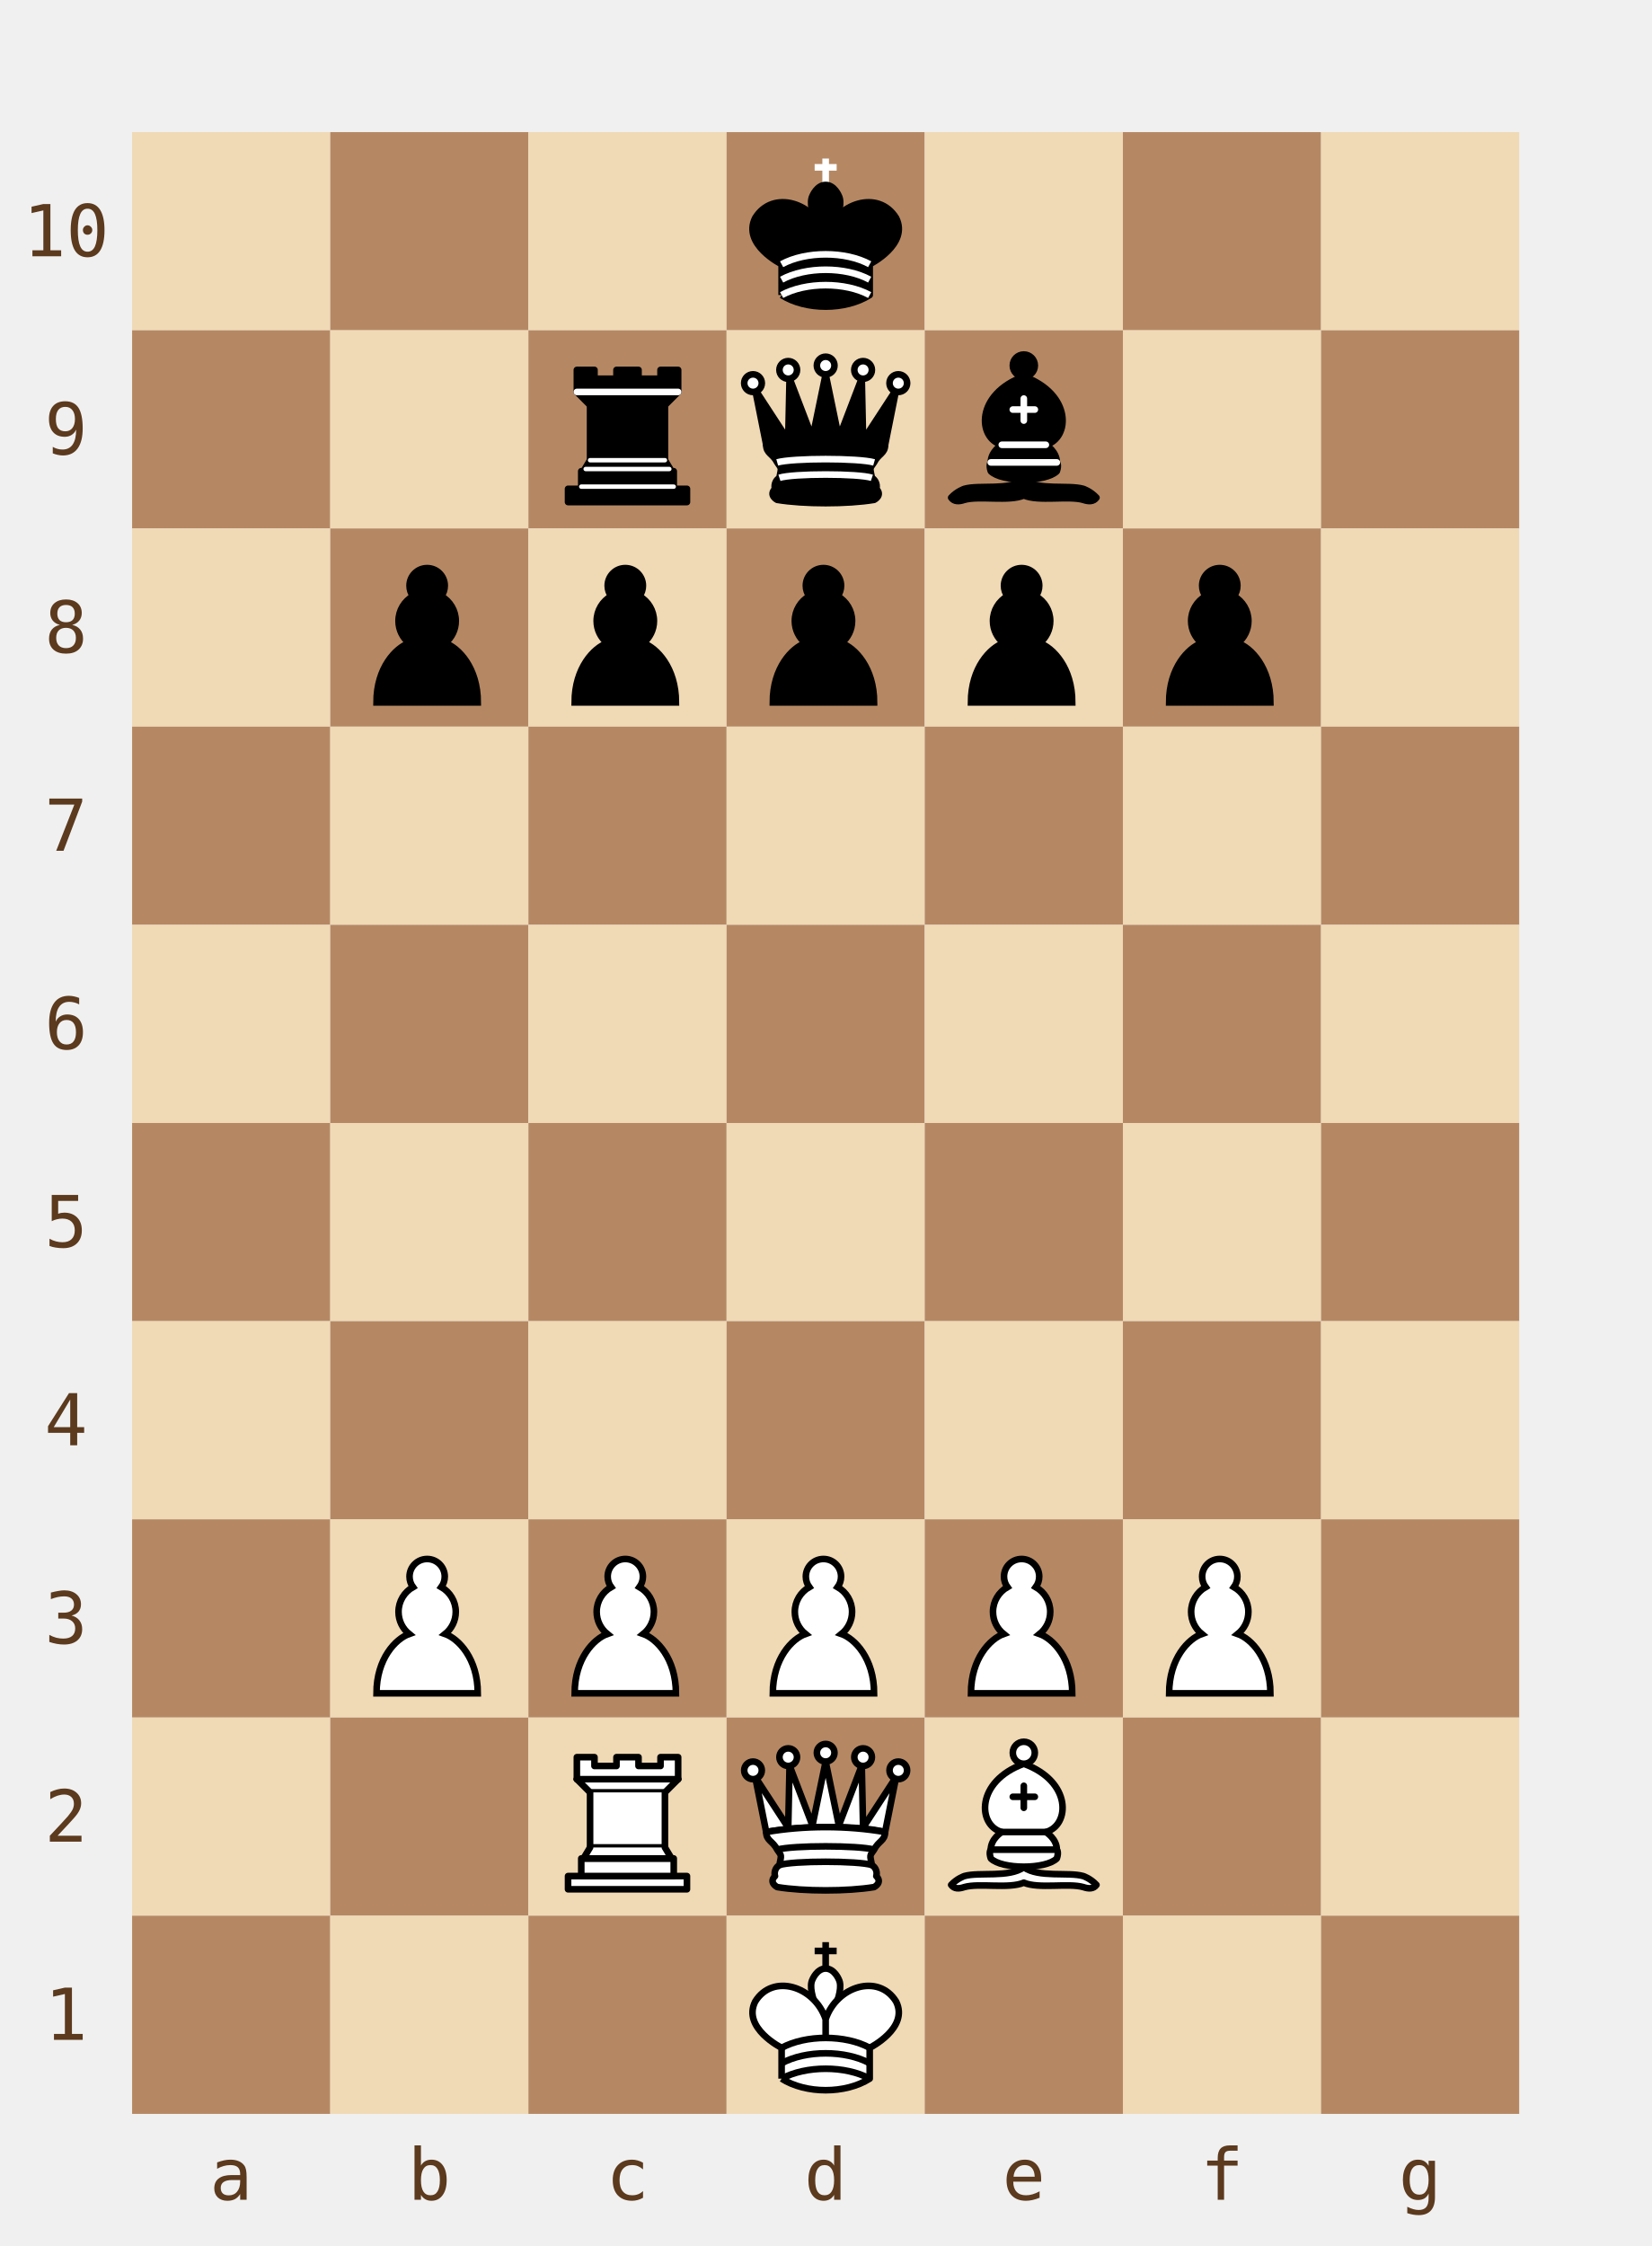
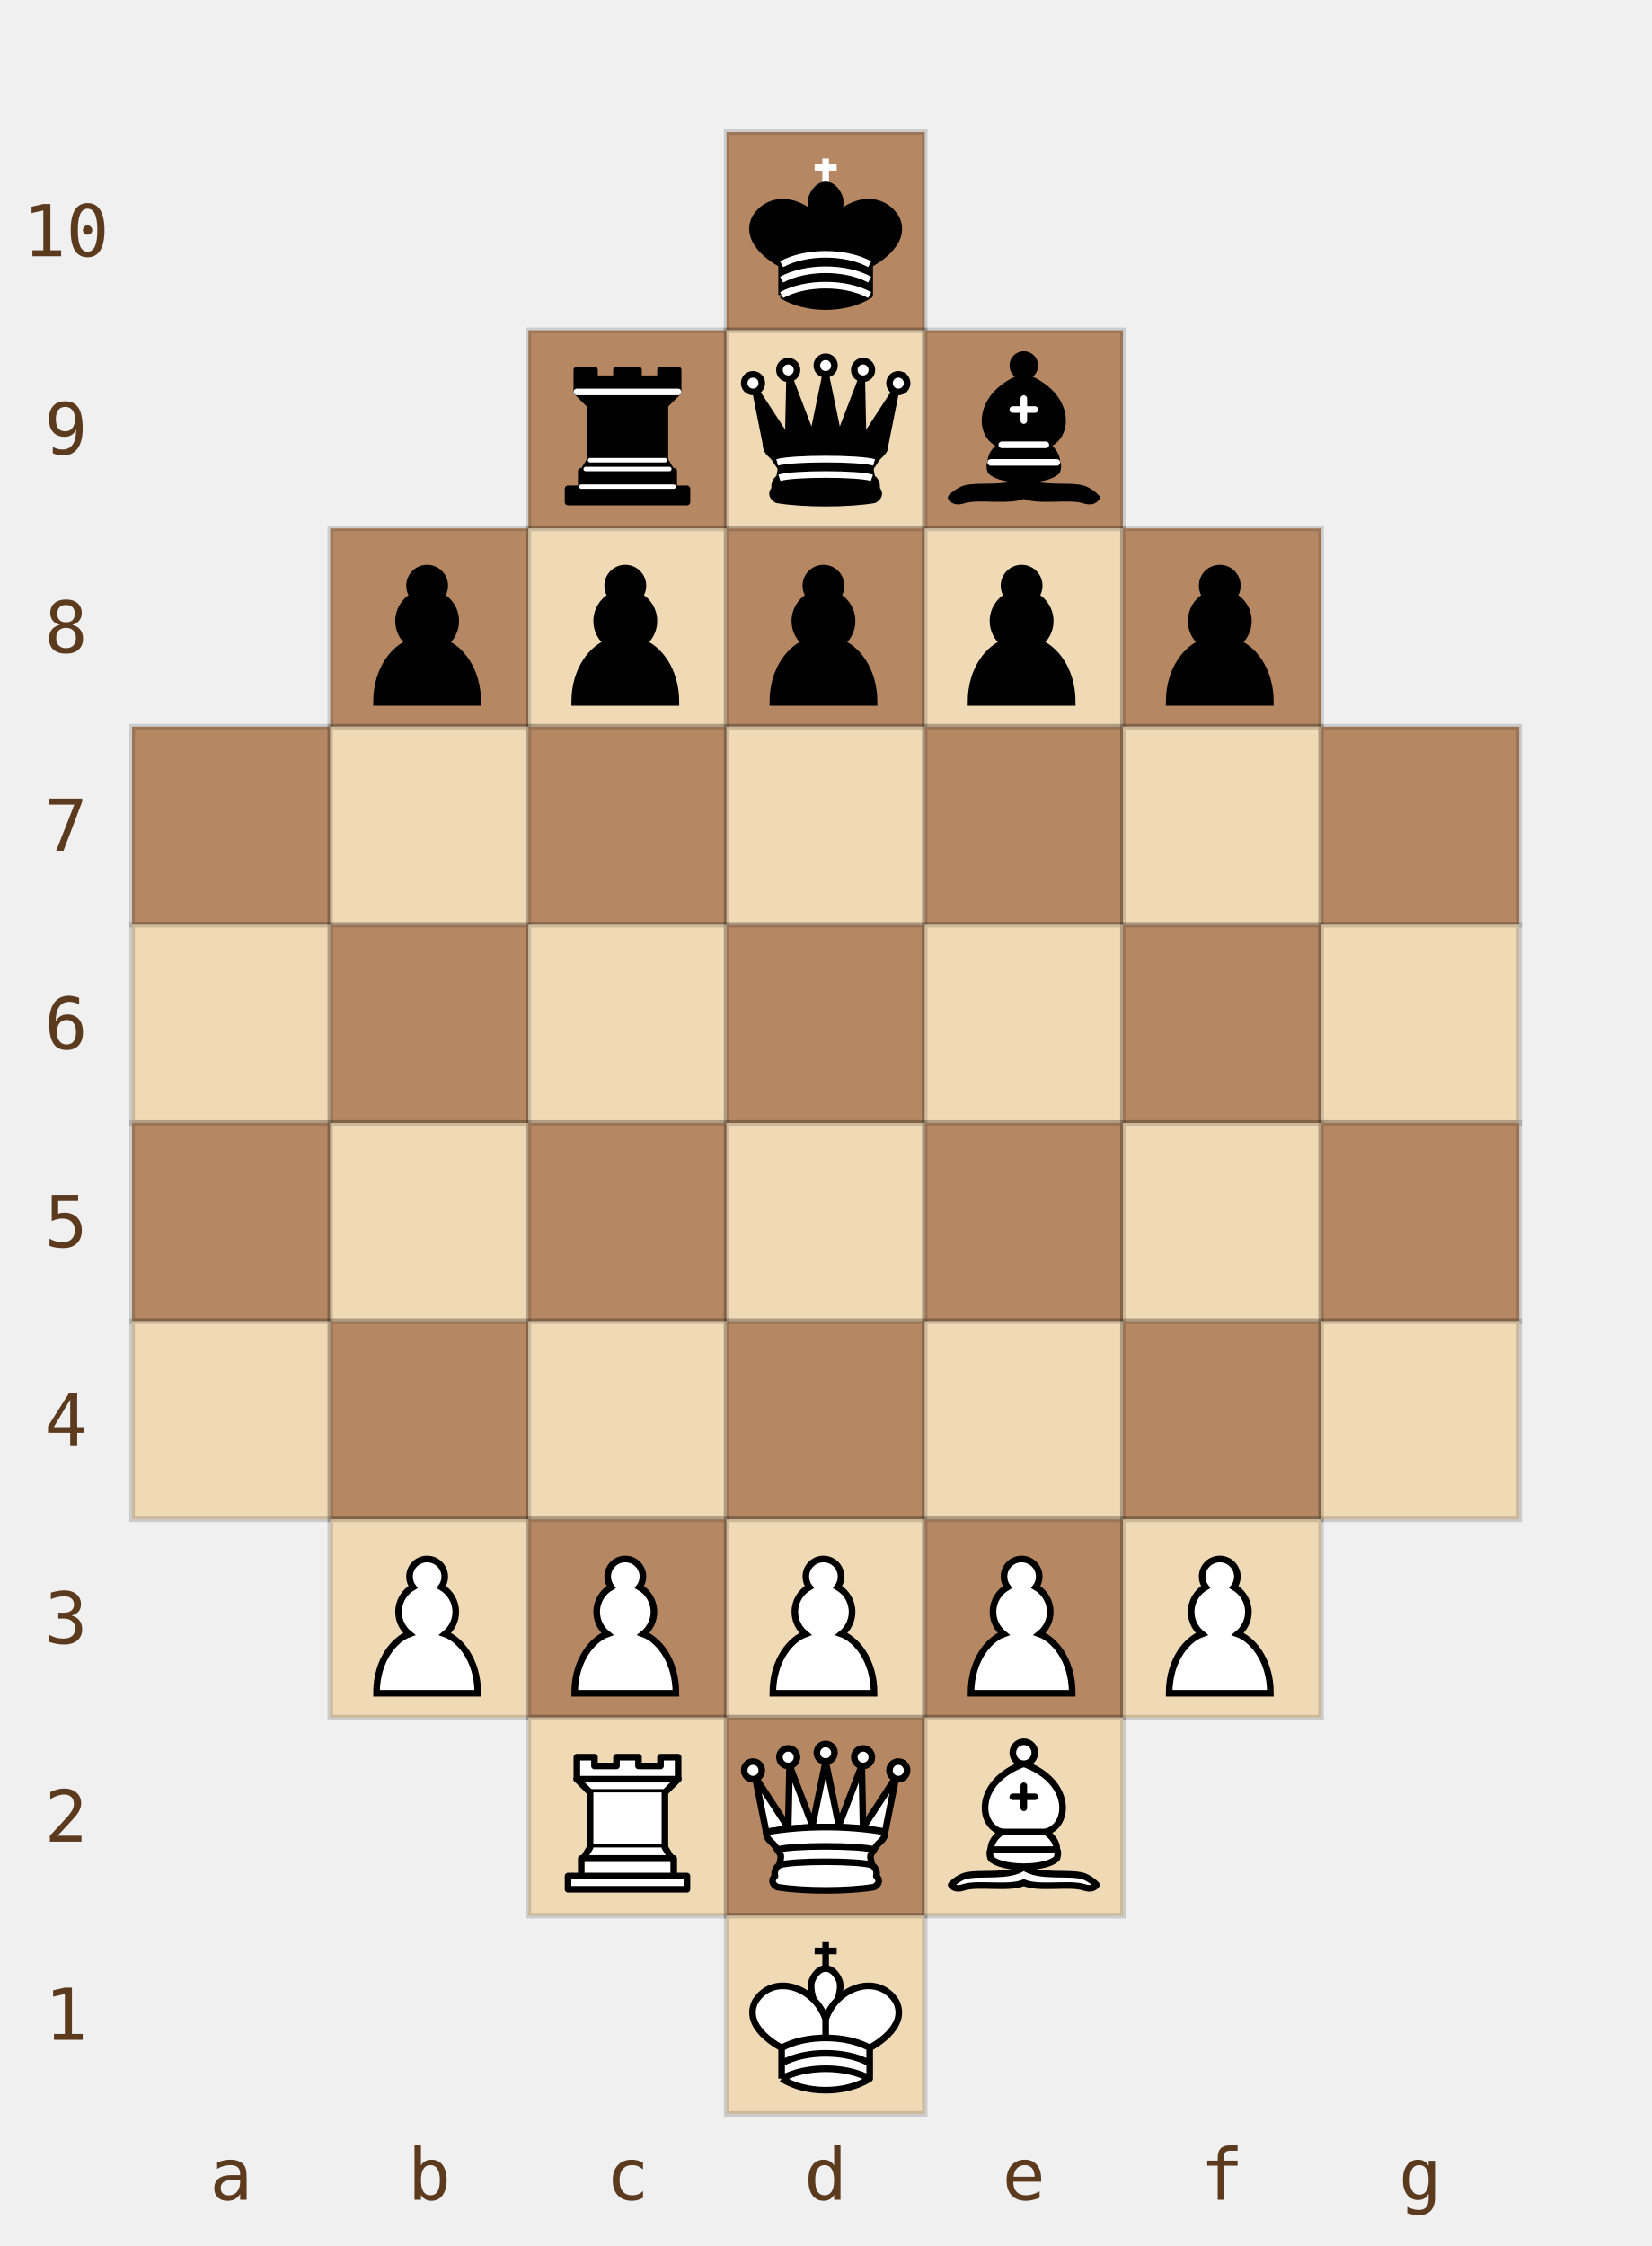
<svg xmlns="http://www.w3.org/2000/svg" viewBox="0 0 300 408" width="300" height="408">
  <defs>
    <symbol id="piece-mce-chess-bK" viewBox="0 0 45 45">
      <g style="fill:#000;stroke:#000;stroke-width:1.5;stroke-linejoin:round">
        <path d="M 22.5,11.63 L 22.5,6" style="fill:none;stroke:#fff;stroke-linejoin:miter" />
        <path d="M 20,8 L 25,8" style="fill:none;stroke:#fff;stroke-linejoin:miter" />
        <path d="M 22.5,25 C 22.5,25 27,17.5 25.5,14.5 C 25.5,14.5 24.5,12 22.5,12 C 20.5,12 19.5,14.5 19.5,14.5 C 18,17.5 22.5,25 22.5,25" />
        <path d="M 12.5,37 C 18,40.5 27,40.5 32.5,37 L 32.5,30 C 32.5,30 41.5,25.5 38.5,19.5 C 34.5,13 25,16 22.5,23.5 L 22.5,27 L 22.5,23.5 C 20,16 10.5,13 6.5,19.5 C 3.5,25.5 12.5,30 12.5,30 L 12.5,37" />
        <path d="M 12.5,30 C 18,27 27,27 32.5,30" style="fill:none;stroke:#fff" />
        <path d="M 12.5,33.5 C 18,30.5 27,30.5 32.5,33.5" style="fill:none;stroke:#fff" />
        <path d="M 12.5,37 C 18,34 27,34 32.5,37" style="fill:none;stroke:#fff" />
      </g>
    </symbol>
    <symbol id="piece-mce-chess-bR" viewBox="0 0 45 45">
      <g style="fill:#000;stroke:#000;stroke-width:1.5;stroke-linecap:round;stroke-linejoin:round">
        <path d="M 9,39 L 36,39 L 36,36 L 9,36 L 9,39 z" />
        <path d="M 12,36 L 12,32 L 33,32 L 33,36 L 12,36 z" />
        <path d="M 11,14 L 11,9 L 15,9 L 15,11 L 20,11 L 20,9 L 25,9 L 25,11 L 30,11 L 30,9 L 34,9 L 34,14" />
        <path d="M 34,14 L 31,17 L 14,17 L 11,14" />
        <path d="M 31,17 L 31,29.5 L 14,29.5 L 14,17" />
        <path d="M 31,29.5 L 32.5,32 L 12.5,32 L 14,29.5" />
        <path d="M 11,14 L 34,14" style="fill:none;stroke:#fff;stroke-linejoin:miter" />
        <path d="M 12,35.5 L 33,35.5" style="fill:none;stroke:#fff;stroke-width:1" />
        <path d="M 13,31.5 L 32,31.5" style="fill:none;stroke:#fff;stroke-width:1" />
        <path d="M 14,29.5 L 31,29.5" style="fill:none;stroke:#fff;stroke-width:1" />
      </g>
    </symbol>
    <symbol id="piece-mce-chess-bQ" viewBox="0 0 45 45">
      <g style="fill:#000;stroke:#000;stroke-width:1.5;stroke-linejoin:round">
        <path d="M 9,26 C 17.5,24.5 30,24.5 36,26 L 38.5,13.5 L 31,25 L 30.7,10.9 L 25.5,24.5 L 22.5,10 L 19.5,24.5 L 14.3,10.9 L 14,25 L 6.5,13.5 L 9,26 z" />
        <path d="M 9,26 C 9,28 10.5,28 11.5,30 C 12.5,31.5 12.5,31 12,33.5 C 10.5,34.5 11,36 11,36 C 9.5,37.5 11.5,38.5 11.5,38.5 C 17.5,39.5 27.5,39.5 33.5,38.5 C 33.5,38.5 35.5,37.5 34,36 C 34,36 34.5,34.5 33,33.5 C 32.5,31 32.5,31.5 33.5,30 C 34.5,28 36,28 36,26 C 27.5,24.5 17.5,24.5 9,26 z" />
        <path d="M 11.5,30 C 15,29 30,29 33.5,30" style="fill:none;stroke:#fff" />
        <path d="M 12,33.5 C 15,32.5 30,32.5 33,33.5" style="fill:none;stroke:#fff" />
        <circle cx="6" cy="12" r="2" style="fill:#fff" />
        <circle cx="14" cy="9" r="2" style="fill:#fff" />
        <circle cx="22.5" cy="8" r="2" style="fill:#fff" />
        <circle cx="31" cy="9" r="2" style="fill:#fff" />
        <circle cx="39" cy="12" r="2" style="fill:#fff" />
      </g>
    </symbol>
    <symbol id="piece-mce-chess-bB" viewBox="0 0 45 45">
      <g style="fill:none;stroke:#000;stroke-width:1.5;stroke-linecap:round;stroke-linejoin:round">
        <g style="fill:#000;stroke-linecap:butt">
          <path d="M 9,36 C 12.39,35.03 19.11,36.43 22.5,34 C 25.89,36.43 32.61,35.03 36,36 C 36,36 37.65,36.54 39,38 C 38.32,38.97 37.2,38.91 36,38.5 C 32.61,37.53 25.89,38.96 22.5,37.5 C 19.11,38.96 12.39,37.53 9,38.5 C 7.8,38.91 6.68,38.97 6,38 C 7.35,36.54 9,36 9,36 z" />
          <path d="M 15,32 C 17.5,34.5 27.5,34.5 30,32 C 30.5,30.5 30,30 30,30 C 30,27.5 27.5,26 27.5,26 C 33,24.5 33.5,14.5 22.5,10.5 C 11.5,14.5 12,24.5 17.5,26 C 17.5,26 15,27.5 15,30 C 15,30 14.5,30.5 15,32 z" />
          <path d="M 25,8 A 2.5,2.5 0 1 1 20,8 A 2.5,2.5 0 1 1 25,8 z" />
        </g>
        <path d="M 17.5,26 L 27.5,26 M 15,30 L 30,30 M 22.5,15.5 L 22.5,20.5 M 20,18 L 25,18" style="fill:none;stroke:#fff;stroke-linejoin:miter" />
      </g>
    </symbol>
    <symbol id="piece-mce-chess-bP" viewBox="0 0 45 45">
      <path d="M 22,9 C 19.79,9 18,10.79 18,13 C 18,13.89 18.29,14.71 18.78,15.38 C 16.83,16.5 15.5,18.59 15.5,21 C 15.5,23.03 16.44,24.84 17.91,26.03 C 14.91,27.09 10.5,31.58 10.5,39.5 L 33.5,39.5 C 33.5,31.58 29.09,27.09 26.09,26.03 C 27.56,24.84 28.5,23.03 28.5,21 C 28.5,18.59 27.17,16.5 25.22,15.38 C 25.71,14.71 26,13.89 26,13 C 26,10.79 24.21,9 22,9 z" style="fill:#000;stroke:#000;stroke-width:1.5;stroke-linecap:round" />
    </symbol>
    <symbol id="piece-mce-chess-wP" viewBox="0 0 45 45">
      <path d="M 22,9 C 19.79,9 18,10.79 18,13 C 18,13.89 18.29,14.71 18.78,15.38 C 16.83,16.5 15.5,18.59 15.5,21 C 15.5,23.03 16.44,24.84 17.91,26.03 C 14.91,27.09 10.5,31.58 10.5,39.5 L 33.5,39.5 C 33.5,31.58 29.09,27.09 26.09,26.03 C 27.56,24.84 28.5,23.03 28.5,21 C 28.5,18.59 27.17,16.5 25.22,15.38 C 25.71,14.71 26,13.89 26,13 C 26,10.79 24.21,9 22,9 z" style="fill:#fff;stroke:#000;stroke-width:1.5;stroke-linecap:round" />
    </symbol>
    <symbol id="piece-mce-chess-wR" viewBox="0 0 45 45">
      <g style="fill:#fff;stroke:#000;stroke-width:1.5;stroke-linecap:round;stroke-linejoin:round">
        <path d="M 9,39 L 36,39 L 36,36 L 9,36 L 9,39 z" />
        <path d="M 12,36 L 12,32 L 33,32 L 33,36 L 12,36 z" />
        <path d="M 11,14 L 11,9 L 15,9 L 15,11 L 20,11 L 20,9 L 25,9 L 25,11 L 30,11 L 30,9 L 34,9 L 34,14" />
        <path d="M 34,14 L 31,17 L 14,17 L 11,14" />
        <path d="M 31,17 L 31,29.5 L 14,29.5 L 14,17" />
        <path d="M 31,29.5 L 32.5,32 L 12.5,32 L 14,29.5" />
        <path d="M 11,14 L 34,14" style="fill:none" />
      </g>
    </symbol>
    <symbol id="piece-mce-chess-wQ" viewBox="0 0 45 45">
      <g style="fill:#fff;stroke:#000;stroke-width:1.5;stroke-linejoin:round">
        <path d="M 9,26 C 17.5,24.5 30,24.5 36,26 L 38.5,13.5 L 31,25 L 30.7,10.9 L 25.5,24.5 L 22.5,10 L 19.5,24.5 L 14.3,10.9 L 14,25 L 6.5,13.5 L 9,26 z" />
        <path d="M 9,26 C 9,28 10.5,28 11.5,30 C 12.5,31.5 12.5,31 12,33.5 C 10.5,34.5 11,36 11,36 C 9.5,37.5 11.5,38.5 11.5,38.5 C 17.5,39.5 27.5,39.5 33.5,38.5 C 33.5,38.5 35.5,37.5 34,36 C 34,36 34.5,34.5 33,33.5 C 32.5,31 32.5,31.5 33.5,30 C 34.5,28 36,28 36,26 C 27.5,24.5 17.5,24.5 9,26 z" />
        <path d="M 11.5,30 C 15,29 30,29 33.5,30" style="fill:none" />
        <path d="M 12,33.5 C 15,32.5 30,32.5 33,33.5" style="fill:none" />
        <circle cx="6" cy="12" r="2" />
        <circle cx="14" cy="9" r="2" />
        <circle cx="22.5" cy="8" r="2" />
        <circle cx="31" cy="9" r="2" />
        <circle cx="39" cy="12" r="2" />
      </g>
    </symbol>
    <symbol id="piece-mce-chess-wB" viewBox="0 0 45 45">
      <g style="fill:none;stroke:#000;stroke-width:1.5;stroke-linecap:round;stroke-linejoin:round">
        <g style="fill:#fff;stroke-linecap:butt">
          <path d="M 9,36 C 12.39,35.03 19.11,36.43 22.5,34 C 25.89,36.43 32.61,35.03 36,36 C 36,36 37.65,36.54 39,38 C 38.32,38.97 37.2,38.91 36,38.5 C 32.61,37.53 25.89,38.96 22.5,37.5 C 19.11,38.96 12.39,37.53 9,38.5 C 7.8,38.91 6.68,38.97 6,38 C 7.35,36.54 9,36 9,36 z" />
          <path d="M 15,32 C 17.5,34.5 27.5,34.5 30,32 C 30.5,30.5 30,30 30,30 C 30,27.5 27.5,26 27.5,26 C 33,24.5 33.5,14.5 22.5,10.5 C 11.5,14.5 12,24.5 17.5,26 C 17.5,26 15,27.5 15,30 C 15,30 14.5,30.5 15,32 z" />
          <path d="M 25,8 A 2.5,2.5 0 1 1 20,8 A 2.5,2.5 0 1 1 25,8 z" />
        </g>
        <path d="M 17.5,26 L 27.5,26 M 15,30 L 30,30 M 22.5,15.5 L 22.5,20.5 M 20,18 L 25,18" style="fill:none;stroke:#000;stroke-linejoin:miter" />
      </g>
    </symbol>
    <symbol id="piece-mce-chess-wK" viewBox="0 0 45 45">
      <g style="fill:#fff;stroke:#000;stroke-width:1.5;stroke-linejoin:round">
        <path d="M 22.5,11.63 L 22.5,6" style="fill:none;stroke-linejoin:miter" />
        <path d="M 20,8 L 25,8" style="fill:none;stroke-linejoin:miter" />
        <path d="M 22.5,25 C 22.5,25 27,17.5 25.5,14.5 C 25.5,14.5 24.5,12 22.5,12 C 20.5,12 19.5,14.5 19.5,14.5 C 18,17.5 22.5,25 22.5,25" />
        <path d="M 12.5,37 C 18,40.5 27,40.5 32.5,37 L 32.5,30 C 32.5,30 41.5,25.5 38.5,19.5 C 34.5,13 25,16 22.5,23.5 L 22.5,27 L 22.5,23.5 C 20,16 10.5,13 6.5,19.5 C 3.5,25.5 12.5,30 12.5,30 L 12.5,37" />
        <path d="M 12.5,30 C 18,27 27,27 32.5,30" />
        <path d="M 12.5,33.5 C 18,30.5 27,30.5 32.5,33.5" />
        <path d="M 12.5,37 C 18,34 27,34 32.5,37" />
      </g>
    </symbol>
  </defs>
-   <rect x="24" y="24" width="36" height="36" fill="#f0d9b5" data-sq="a10" class="board-cell" />
-   <rect x="60" y="24" width="36" height="36" fill="#b58863" data-sq="b10" class="board-cell" />
-   <rect x="96" y="24" width="36" height="36" fill="#f0d9b5" data-sq="c10" class="board-cell" />
-   <rect x="132" y="24" width="36" height="36" fill="#b58863" data-sq="d10" class="board-cell" />
-   <rect x="168" y="24" width="36" height="36" fill="#f0d9b5" data-sq="e10" class="board-cell" />
-   <rect x="204" y="24" width="36" height="36" fill="#b58863" data-sq="f10" class="board-cell" />
-   <rect x="240" y="24" width="36" height="36" fill="#f0d9b5" data-sq="g10" class="board-cell" />
-   <rect x="24" y="60" width="36" height="36" fill="#b58863" data-sq="a9" class="board-cell" />
-   <rect x="60" y="60" width="36" height="36" fill="#f0d9b5" data-sq="b9" class="board-cell" />
-   <rect x="96" y="60" width="36" height="36" fill="#b58863" data-sq="c9" class="board-cell" />
-   <rect x="132" y="60" width="36" height="36" fill="#f0d9b5" data-sq="d9" class="board-cell" />
-   <rect x="168" y="60" width="36" height="36" fill="#b58863" data-sq="e9" class="board-cell" />
-   <rect x="204" y="60" width="36" height="36" fill="#f0d9b5" data-sq="f9" class="board-cell" />
-   <rect x="240" y="60" width="36" height="36" fill="#b58863" data-sq="g9" class="board-cell" />
-   <rect x="24" y="96" width="36" height="36" fill="#f0d9b5" data-sq="a8" class="board-cell" />
-   <rect x="60" y="96" width="36" height="36" fill="#b58863" data-sq="b8" class="board-cell" />
-   <rect x="96" y="96" width="36" height="36" fill="#f0d9b5" data-sq="c8" class="board-cell" />
-   <rect x="132" y="96" width="36" height="36" fill="#b58863" data-sq="d8" class="board-cell" />
-   <rect x="168" y="96" width="36" height="36" fill="#f0d9b5" data-sq="e8" class="board-cell" />
-   <rect x="204" y="96" width="36" height="36" fill="#b58863" data-sq="f8" class="board-cell" />
-   <rect x="240" y="96" width="36" height="36" fill="#f0d9b5" data-sq="g8" class="board-cell" />
-   <rect x="24" y="132" width="36" height="36" fill="#b58863" data-sq="a7" class="board-cell" />
-   <rect x="60" y="132" width="36" height="36" fill="#f0d9b5" data-sq="b7" class="board-cell" />
-   <rect x="96" y="132" width="36" height="36" fill="#b58863" data-sq="c7" class="board-cell" />
-   <rect x="132" y="132" width="36" height="36" fill="#f0d9b5" data-sq="d7" class="board-cell" />
-   <rect x="168" y="132" width="36" height="36" fill="#b58863" data-sq="e7" class="board-cell" />
-   <rect x="204" y="132" width="36" height="36" fill="#f0d9b5" data-sq="f7" class="board-cell" />
-   <rect x="240" y="132" width="36" height="36" fill="#b58863" data-sq="g7" class="board-cell" />
-   <rect x="24" y="168" width="36" height="36" fill="#f0d9b5" data-sq="a6" class="board-cell" />
-   <rect x="60" y="168" width="36" height="36" fill="#b58863" data-sq="b6" class="board-cell" />
-   <rect x="96" y="168" width="36" height="36" fill="#f0d9b5" data-sq="c6" class="board-cell" />
-   <rect x="132" y="168" width="36" height="36" fill="#b58863" data-sq="d6" class="board-cell" />
-   <rect x="168" y="168" width="36" height="36" fill="#f0d9b5" data-sq="e6" class="board-cell" />
-   <rect x="204" y="168" width="36" height="36" fill="#b58863" data-sq="f6" class="board-cell" />
-   <rect x="240" y="168" width="36" height="36" fill="#f0d9b5" data-sq="g6" class="board-cell" />
-   <rect x="24" y="204" width="36" height="36" fill="#b58863" data-sq="a5" class="board-cell" />
-   <rect x="60" y="204" width="36" height="36" fill="#f0d9b5" data-sq="b5" class="board-cell" />
-   <rect x="96" y="204" width="36" height="36" fill="#b58863" data-sq="c5" class="board-cell" />
-   <rect x="132" y="204" width="36" height="36" fill="#f0d9b5" data-sq="d5" class="board-cell" />
-   <rect x="168" y="204" width="36" height="36" fill="#b58863" data-sq="e5" class="board-cell" />
-   <rect x="204" y="204" width="36" height="36" fill="#f0d9b5" data-sq="f5" class="board-cell" />
-   <rect x="240" y="204" width="36" height="36" fill="#b58863" data-sq="g5" class="board-cell" />
-   <rect x="24" y="240" width="36" height="36" fill="#f0d9b5" data-sq="a4" class="board-cell" />
-   <rect x="60" y="240" width="36" height="36" fill="#b58863" data-sq="b4" class="board-cell" />
-   <rect x="96" y="240" width="36" height="36" fill="#f0d9b5" data-sq="c4" class="board-cell" />
-   <rect x="132" y="240" width="36" height="36" fill="#b58863" data-sq="d4" class="board-cell" />
-   <rect x="168" y="240" width="36" height="36" fill="#f0d9b5" data-sq="e4" class="board-cell" />
-   <rect x="204" y="240" width="36" height="36" fill="#b58863" data-sq="f4" class="board-cell" />
-   <rect x="240" y="240" width="36" height="36" fill="#f0d9b5" data-sq="g4" class="board-cell" />
-   <rect x="24" y="276" width="36" height="36" fill="#b58863" data-sq="a3" class="board-cell" />
-   <rect x="60" y="276" width="36" height="36" fill="#f0d9b5" data-sq="b3" class="board-cell" />
-   <rect x="96" y="276" width="36" height="36" fill="#b58863" data-sq="c3" class="board-cell" />
-   <rect x="132" y="276" width="36" height="36" fill="#f0d9b5" data-sq="d3" class="board-cell" />
-   <rect x="168" y="276" width="36" height="36" fill="#b58863" data-sq="e3" class="board-cell" />
-   <rect x="204" y="276" width="36" height="36" fill="#f0d9b5" data-sq="f3" class="board-cell" />
-   <rect x="240" y="276" width="36" height="36" fill="#b58863" data-sq="g3" class="board-cell" />
-   <rect x="24" y="312" width="36" height="36" fill="#f0d9b5" data-sq="a2" class="board-cell" />
-   <rect x="60" y="312" width="36" height="36" fill="#b58863" data-sq="b2" class="board-cell" />
-   <rect x="96" y="312" width="36" height="36" fill="#f0d9b5" data-sq="c2" class="board-cell" />
-   <rect x="132" y="312" width="36" height="36" fill="#b58863" data-sq="d2" class="board-cell" />
-   <rect x="168" y="312" width="36" height="36" fill="#f0d9b5" data-sq="e2" class="board-cell" />
-   <rect x="204" y="312" width="36" height="36" fill="#b58863" data-sq="f2" class="board-cell" />
-   <rect x="240" y="312" width="36" height="36" fill="#f0d9b5" data-sq="g2" class="board-cell" />
-   <rect x="24" y="348" width="36" height="36" fill="#b58863" data-sq="a1" class="board-cell" />
-   <rect x="60" y="348" width="36" height="36" fill="#f0d9b5" data-sq="b1" class="board-cell" />
-   <rect x="96" y="348" width="36" height="36" fill="#b58863" data-sq="c1" class="board-cell" />
-   <rect x="132" y="348" width="36" height="36" fill="#f0d9b5" data-sq="d1" class="board-cell" />
-   <rect x="168" y="348" width="36" height="36" fill="#b58863" data-sq="e1" class="board-cell" />
-   <rect x="204" y="348" width="36" height="36" fill="#f0d9b5" data-sq="f1" class="board-cell" />
-   <rect x="240" y="348" width="36" height="36" fill="#b58863" data-sq="g1" class="board-cell" />
+   <rect x="24" y="24" width="252" height="360" fill="transparent" />
+   <rect x="132" y="24" width="36" height="36" fill="#b58863" stroke="rgba(0,0,0,0.15)" stroke-width="1" data-sq="d10" data-type="true" class="board-cell" />
+   <rect x="96" y="60" width="36" height="36" fill="#b58863" stroke="rgba(0,0,0,0.15)" stroke-width="1" data-sq="c9" data-type="true" class="board-cell" />
+   <rect x="132" y="60" width="36" height="36" fill="#f0d9b5" stroke="rgba(0,0,0,0.15)" stroke-width="1" data-sq="d9" data-type="true" class="board-cell" />
+   <rect x="168" y="60" width="36" height="36" fill="#b58863" stroke="rgba(0,0,0,0.15)" stroke-width="1" data-sq="e9" data-type="true" class="board-cell" />
+   <rect x="60" y="96" width="36" height="36" fill="#b58863" stroke="rgba(0,0,0,0.15)" stroke-width="1" data-sq="b8" data-type="true" class="board-cell" />
+   <rect x="96" y="96" width="36" height="36" fill="#f0d9b5" stroke="rgba(0,0,0,0.15)" stroke-width="1" data-sq="c8" data-type="true" class="board-cell" />
+   <rect x="132" y="96" width="36" height="36" fill="#b58863" stroke="rgba(0,0,0,0.15)" stroke-width="1" data-sq="d8" data-type="true" class="board-cell" />
+   <rect x="168" y="96" width="36" height="36" fill="#f0d9b5" stroke="rgba(0,0,0,0.15)" stroke-width="1" data-sq="e8" data-type="true" class="board-cell" />
+   <rect x="204" y="96" width="36" height="36" fill="#b58863" stroke="rgba(0,0,0,0.15)" stroke-width="1" data-sq="f8" data-type="true" class="board-cell" />
+   <rect x="24" y="132" width="36" height="36" fill="#b58863" stroke="rgba(0,0,0,0.15)" stroke-width="1" data-sq="a7" data-type="true" class="board-cell" />
+   <rect x="60" y="132" width="36" height="36" fill="#f0d9b5" stroke="rgba(0,0,0,0.15)" stroke-width="1" data-sq="b7" data-type="true" class="board-cell" />
+   <rect x="96" y="132" width="36" height="36" fill="#b58863" stroke="rgba(0,0,0,0.15)" stroke-width="1" data-sq="c7" data-type="true" class="board-cell" />
+   <rect x="132" y="132" width="36" height="36" fill="#f0d9b5" stroke="rgba(0,0,0,0.15)" stroke-width="1" data-sq="d7" data-type="hole" class="board-cell" />
+   <rect x="168" y="132" width="36" height="36" fill="#b58863" stroke="rgba(0,0,0,0.15)" stroke-width="1" data-sq="e7" data-type="true" class="board-cell" />
+   <rect x="204" y="132" width="36" height="36" fill="#f0d9b5" stroke="rgba(0,0,0,0.15)" stroke-width="1" data-sq="f7" data-type="true" class="board-cell" />
+   <rect x="240" y="132" width="36" height="36" fill="#b58863" stroke="rgba(0,0,0,0.15)" stroke-width="1" data-sq="g7" data-type="true" class="board-cell" />
+   <rect x="24" y="168" width="36" height="36" fill="#f0d9b5" stroke="rgba(0,0,0,0.15)" stroke-width="1" data-sq="a6" data-type="true" class="board-cell" />
+   <rect x="60" y="168" width="36" height="36" fill="#b58863" stroke="rgba(0,0,0,0.15)" stroke-width="1" data-sq="b6" data-type="true" class="board-cell" />
+   <rect x="96" y="168" width="36" height="36" fill="#f0d9b5" stroke="rgba(0,0,0,0.15)" stroke-width="1" data-sq="c6" data-type="true" class="board-cell" />
+   <rect x="132" y="168" width="36" height="36" fill="#b58863" stroke="rgba(0,0,0,0.15)" stroke-width="1" data-sq="d6" data-type="true" class="board-cell" />
+   <rect x="168" y="168" width="36" height="36" fill="#f0d9b5" stroke="rgba(0,0,0,0.15)" stroke-width="1" data-sq="e6" data-type="true" class="board-cell" />
+   <rect x="204" y="168" width="36" height="36" fill="#b58863" stroke="rgba(0,0,0,0.15)" stroke-width="1" data-sq="f6" data-type="true" class="board-cell" />
+   <rect x="240" y="168" width="36" height="36" fill="#f0d9b5" stroke="rgba(0,0,0,0.15)" stroke-width="1" data-sq="g6" data-type="true" class="board-cell" />
+   <rect x="24" y="204" width="36" height="36" fill="#b58863" stroke="rgba(0,0,0,0.15)" stroke-width="1" data-sq="a5" data-type="true" class="board-cell" />
+   <rect x="60" y="204" width="36" height="36" fill="#f0d9b5" stroke="rgba(0,0,0,0.15)" stroke-width="1" data-sq="b5" data-type="true" class="board-cell" />
+   <rect x="96" y="204" width="36" height="36" fill="#b58863" stroke="rgba(0,0,0,0.15)" stroke-width="1" data-sq="c5" data-type="true" class="board-cell" />
+   <rect x="132" y="204" width="36" height="36" fill="#f0d9b5" stroke="rgba(0,0,0,0.15)" stroke-width="1" data-sq="d5" data-type="true" class="board-cell" />
+   <rect x="168" y="204" width="36" height="36" fill="#b58863" stroke="rgba(0,0,0,0.15)" stroke-width="1" data-sq="e5" data-type="true" class="board-cell" />
+   <rect x="204" y="204" width="36" height="36" fill="#f0d9b5" stroke="rgba(0,0,0,0.15)" stroke-width="1" data-sq="f5" data-type="true" class="board-cell" />
+   <rect x="240" y="204" width="36" height="36" fill="#b58863" stroke="rgba(0,0,0,0.15)" stroke-width="1" data-sq="g5" data-type="true" class="board-cell" />
+   <rect x="24" y="240" width="36" height="36" fill="#f0d9b5" stroke="rgba(0,0,0,0.15)" stroke-width="1" data-sq="a4" data-type="true" class="board-cell" />
+   <rect x="60" y="240" width="36" height="36" fill="#b58863" stroke="rgba(0,0,0,0.15)" stroke-width="1" data-sq="b4" data-type="true" class="board-cell" />
+   <rect x="96" y="240" width="36" height="36" fill="#f0d9b5" stroke="rgba(0,0,0,0.15)" stroke-width="1" data-sq="c4" data-type="true" class="board-cell" />
+   <rect x="132" y="240" width="36" height="36" fill="#b58863" stroke="rgba(0,0,0,0.15)" stroke-width="1" data-sq="d4" data-type="hole" class="board-cell" />
+   <rect x="168" y="240" width="36" height="36" fill="#f0d9b5" stroke="rgba(0,0,0,0.15)" stroke-width="1" data-sq="e4" data-type="true" class="board-cell" />
+   <rect x="204" y="240" width="36" height="36" fill="#b58863" stroke="rgba(0,0,0,0.15)" stroke-width="1" data-sq="f4" data-type="true" class="board-cell" />
+   <rect x="240" y="240" width="36" height="36" fill="#f0d9b5" stroke="rgba(0,0,0,0.15)" stroke-width="1" data-sq="g4" data-type="true" class="board-cell" />
+   <rect x="60" y="276" width="36" height="36" fill="#f0d9b5" stroke="rgba(0,0,0,0.15)" stroke-width="1" data-sq="b3" data-type="true" class="board-cell" />
+   <rect x="96" y="276" width="36" height="36" fill="#b58863" stroke="rgba(0,0,0,0.15)" stroke-width="1" data-sq="c3" data-type="true" class="board-cell" />
+   <rect x="132" y="276" width="36" height="36" fill="#f0d9b5" stroke="rgba(0,0,0,0.15)" stroke-width="1" data-sq="d3" data-type="true" class="board-cell" />
+   <rect x="168" y="276" width="36" height="36" fill="#b58863" stroke="rgba(0,0,0,0.15)" stroke-width="1" data-sq="e3" data-type="true" class="board-cell" />
+   <rect x="204" y="276" width="36" height="36" fill="#f0d9b5" stroke="rgba(0,0,0,0.15)" stroke-width="1" data-sq="f3" data-type="true" class="board-cell" />
+   <rect x="96" y="312" width="36" height="36" fill="#f0d9b5" stroke="rgba(0,0,0,0.15)" stroke-width="1" data-sq="c2" data-type="true" class="board-cell" />
+   <rect x="132" y="312" width="36" height="36" fill="#b58863" stroke="rgba(0,0,0,0.15)" stroke-width="1" data-sq="d2" data-type="true" class="board-cell" />
+   <rect x="168" y="312" width="36" height="36" fill="#f0d9b5" stroke="rgba(0,0,0,0.15)" stroke-width="1" data-sq="e2" data-type="true" class="board-cell" />
+   <rect x="132" y="348" width="36" height="36" fill="#f0d9b5" stroke="rgba(0,0,0,0.15)" stroke-width="1" data-sq="d1" data-type="true" class="board-cell" />
  <g pointer-events="none">
    <use href="#piece-mce-chess-bK" x="132" y="24" width="36" height="36" />
    <use href="#piece-mce-chess-bR" x="96" y="60" width="36" height="36" />
    <use href="#piece-mce-chess-bQ" x="132" y="60" width="36" height="36" />
    <use href="#piece-mce-chess-bB" x="168" y="60" width="36" height="36" />
    <use href="#piece-mce-chess-bP" x="60" y="96" width="36" height="36" />
    <use href="#piece-mce-chess-bP" x="96" y="96" width="36" height="36" />
    <use href="#piece-mce-chess-bP" x="132" y="96" width="36" height="36" />
    <use href="#piece-mce-chess-bP" x="168" y="96" width="36" height="36" />
    <use href="#piece-mce-chess-bP" x="204" y="96" width="36" height="36" />
    <use href="#piece-mce-chess-wP" x="60" y="276" width="36" height="36" />
    <use href="#piece-mce-chess-wP" x="96" y="276" width="36" height="36" />
    <use href="#piece-mce-chess-wP" x="132" y="276" width="36" height="36" />
    <use href="#piece-mce-chess-wP" x="168" y="276" width="36" height="36" />
    <use href="#piece-mce-chess-wP" x="204" y="276" width="36" height="36" />
    <use href="#piece-mce-chess-wR" x="96" y="312" width="36" height="36" />
    <use href="#piece-mce-chess-wQ" x="132" y="312" width="36" height="36" />
    <use href="#piece-mce-chess-wB" x="168" y="312" width="36" height="36" />
    <use href="#piece-mce-chess-wK" x="132" y="348" width="36" height="36" />
  </g>
  <text x="42" y="399.6" text-anchor="middle" font-size="13" fill="#5c3a1e" font-family="monospace">a</text>
  <text x="78" y="399.6" text-anchor="middle" font-size="13" fill="#5c3a1e" font-family="monospace">b</text>
  <text x="114" y="399.6" text-anchor="middle" font-size="13" fill="#5c3a1e" font-family="monospace">c</text>
  <text x="150" y="399.6" text-anchor="middle" font-size="13" fill="#5c3a1e" font-family="monospace">d</text>
  <text x="186" y="399.6" text-anchor="middle" font-size="13" fill="#5c3a1e" font-family="monospace">e</text>
  <text x="222" y="399.6" text-anchor="middle" font-size="13" fill="#5c3a1e" font-family="monospace">f</text>
  <text x="258" y="399.6" text-anchor="middle" font-size="13" fill="#5c3a1e" font-family="monospace">g</text>
  <text x="12" y="46.55" text-anchor="middle" font-size="13" fill="#5c3a1e" font-family="monospace">10</text>
  <text x="12" y="82.55" text-anchor="middle" font-size="13" fill="#5c3a1e" font-family="monospace">9</text>
  <text x="12" y="118.55" text-anchor="middle" font-size="13" fill="#5c3a1e" font-family="monospace">8</text>
  <text x="12" y="154.55" text-anchor="middle" font-size="13" fill="#5c3a1e" font-family="monospace">7</text>
  <text x="12" y="190.55" text-anchor="middle" font-size="13" fill="#5c3a1e" font-family="monospace">6</text>
  <text x="12" y="226.55" text-anchor="middle" font-size="13" fill="#5c3a1e" font-family="monospace">5</text>
  <text x="12" y="262.55" text-anchor="middle" font-size="13" fill="#5c3a1e" font-family="monospace">4</text>
  <text x="12" y="298.55" text-anchor="middle" font-size="13" fill="#5c3a1e" font-family="monospace">3</text>
  <text x="12" y="334.55" text-anchor="middle" font-size="13" fill="#5c3a1e" font-family="monospace">2</text>
  <text x="12" y="370.55" text-anchor="middle" font-size="13" fill="#5c3a1e" font-family="monospace">1</text>
</svg>
